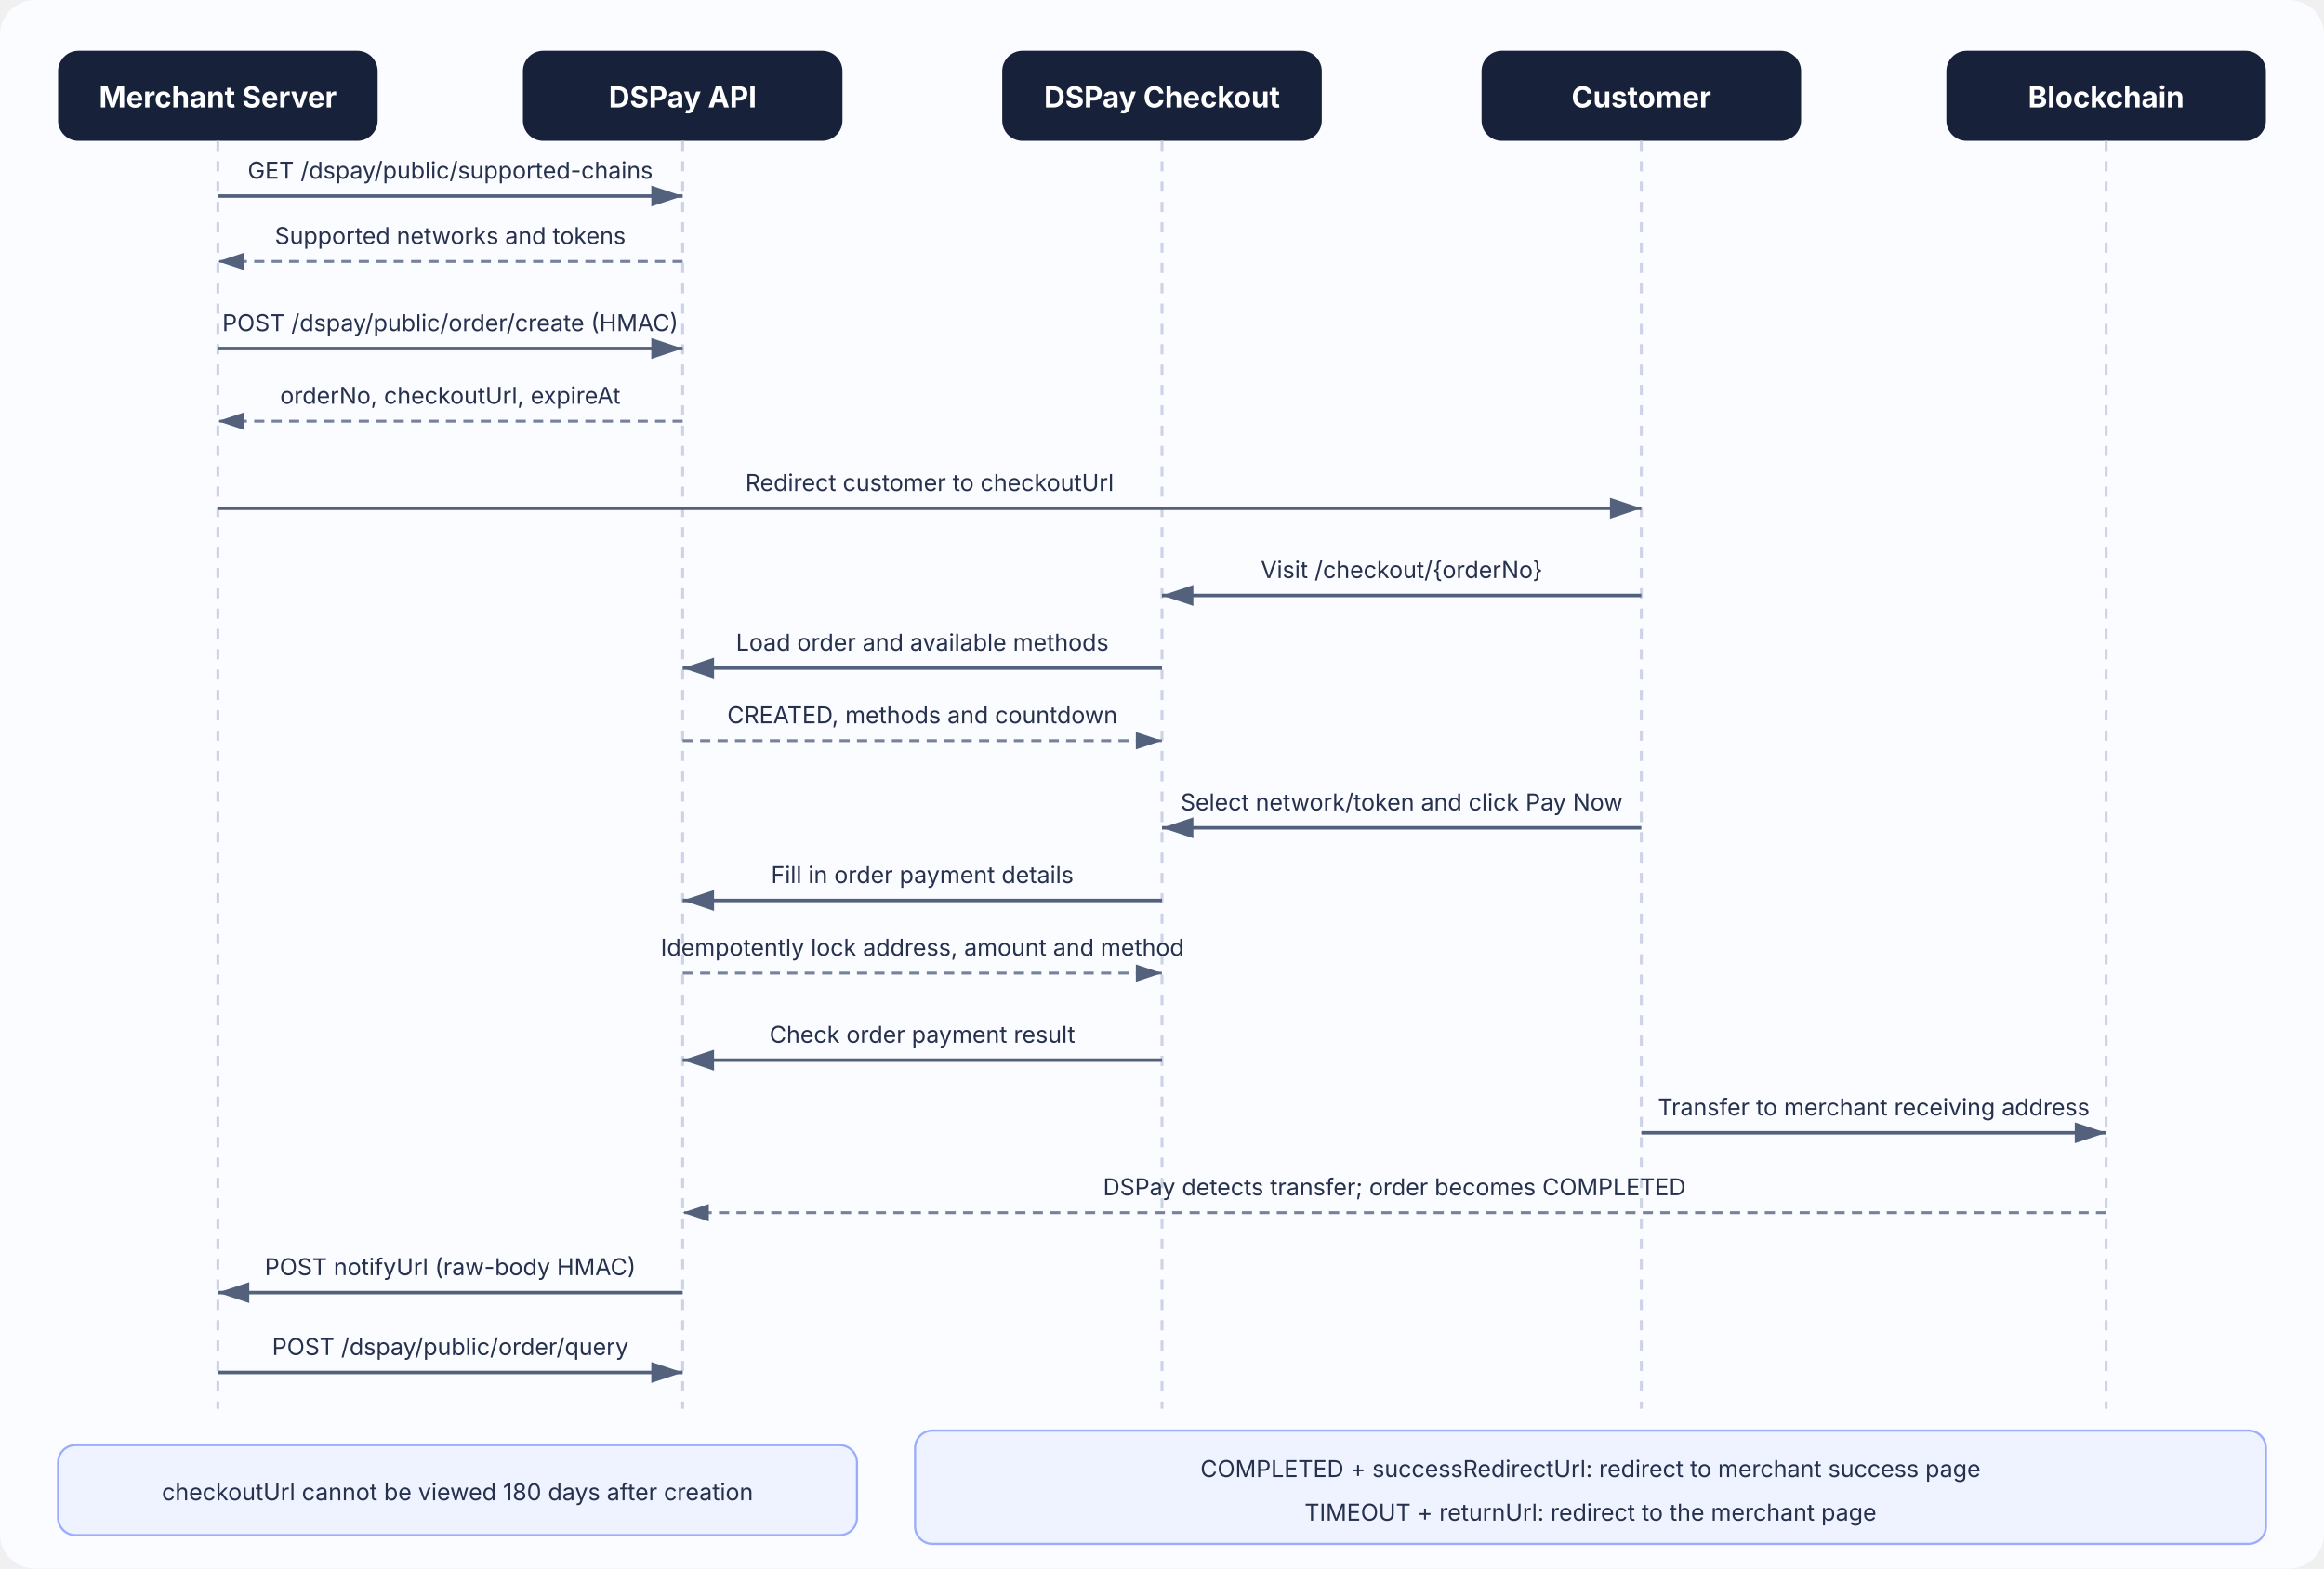
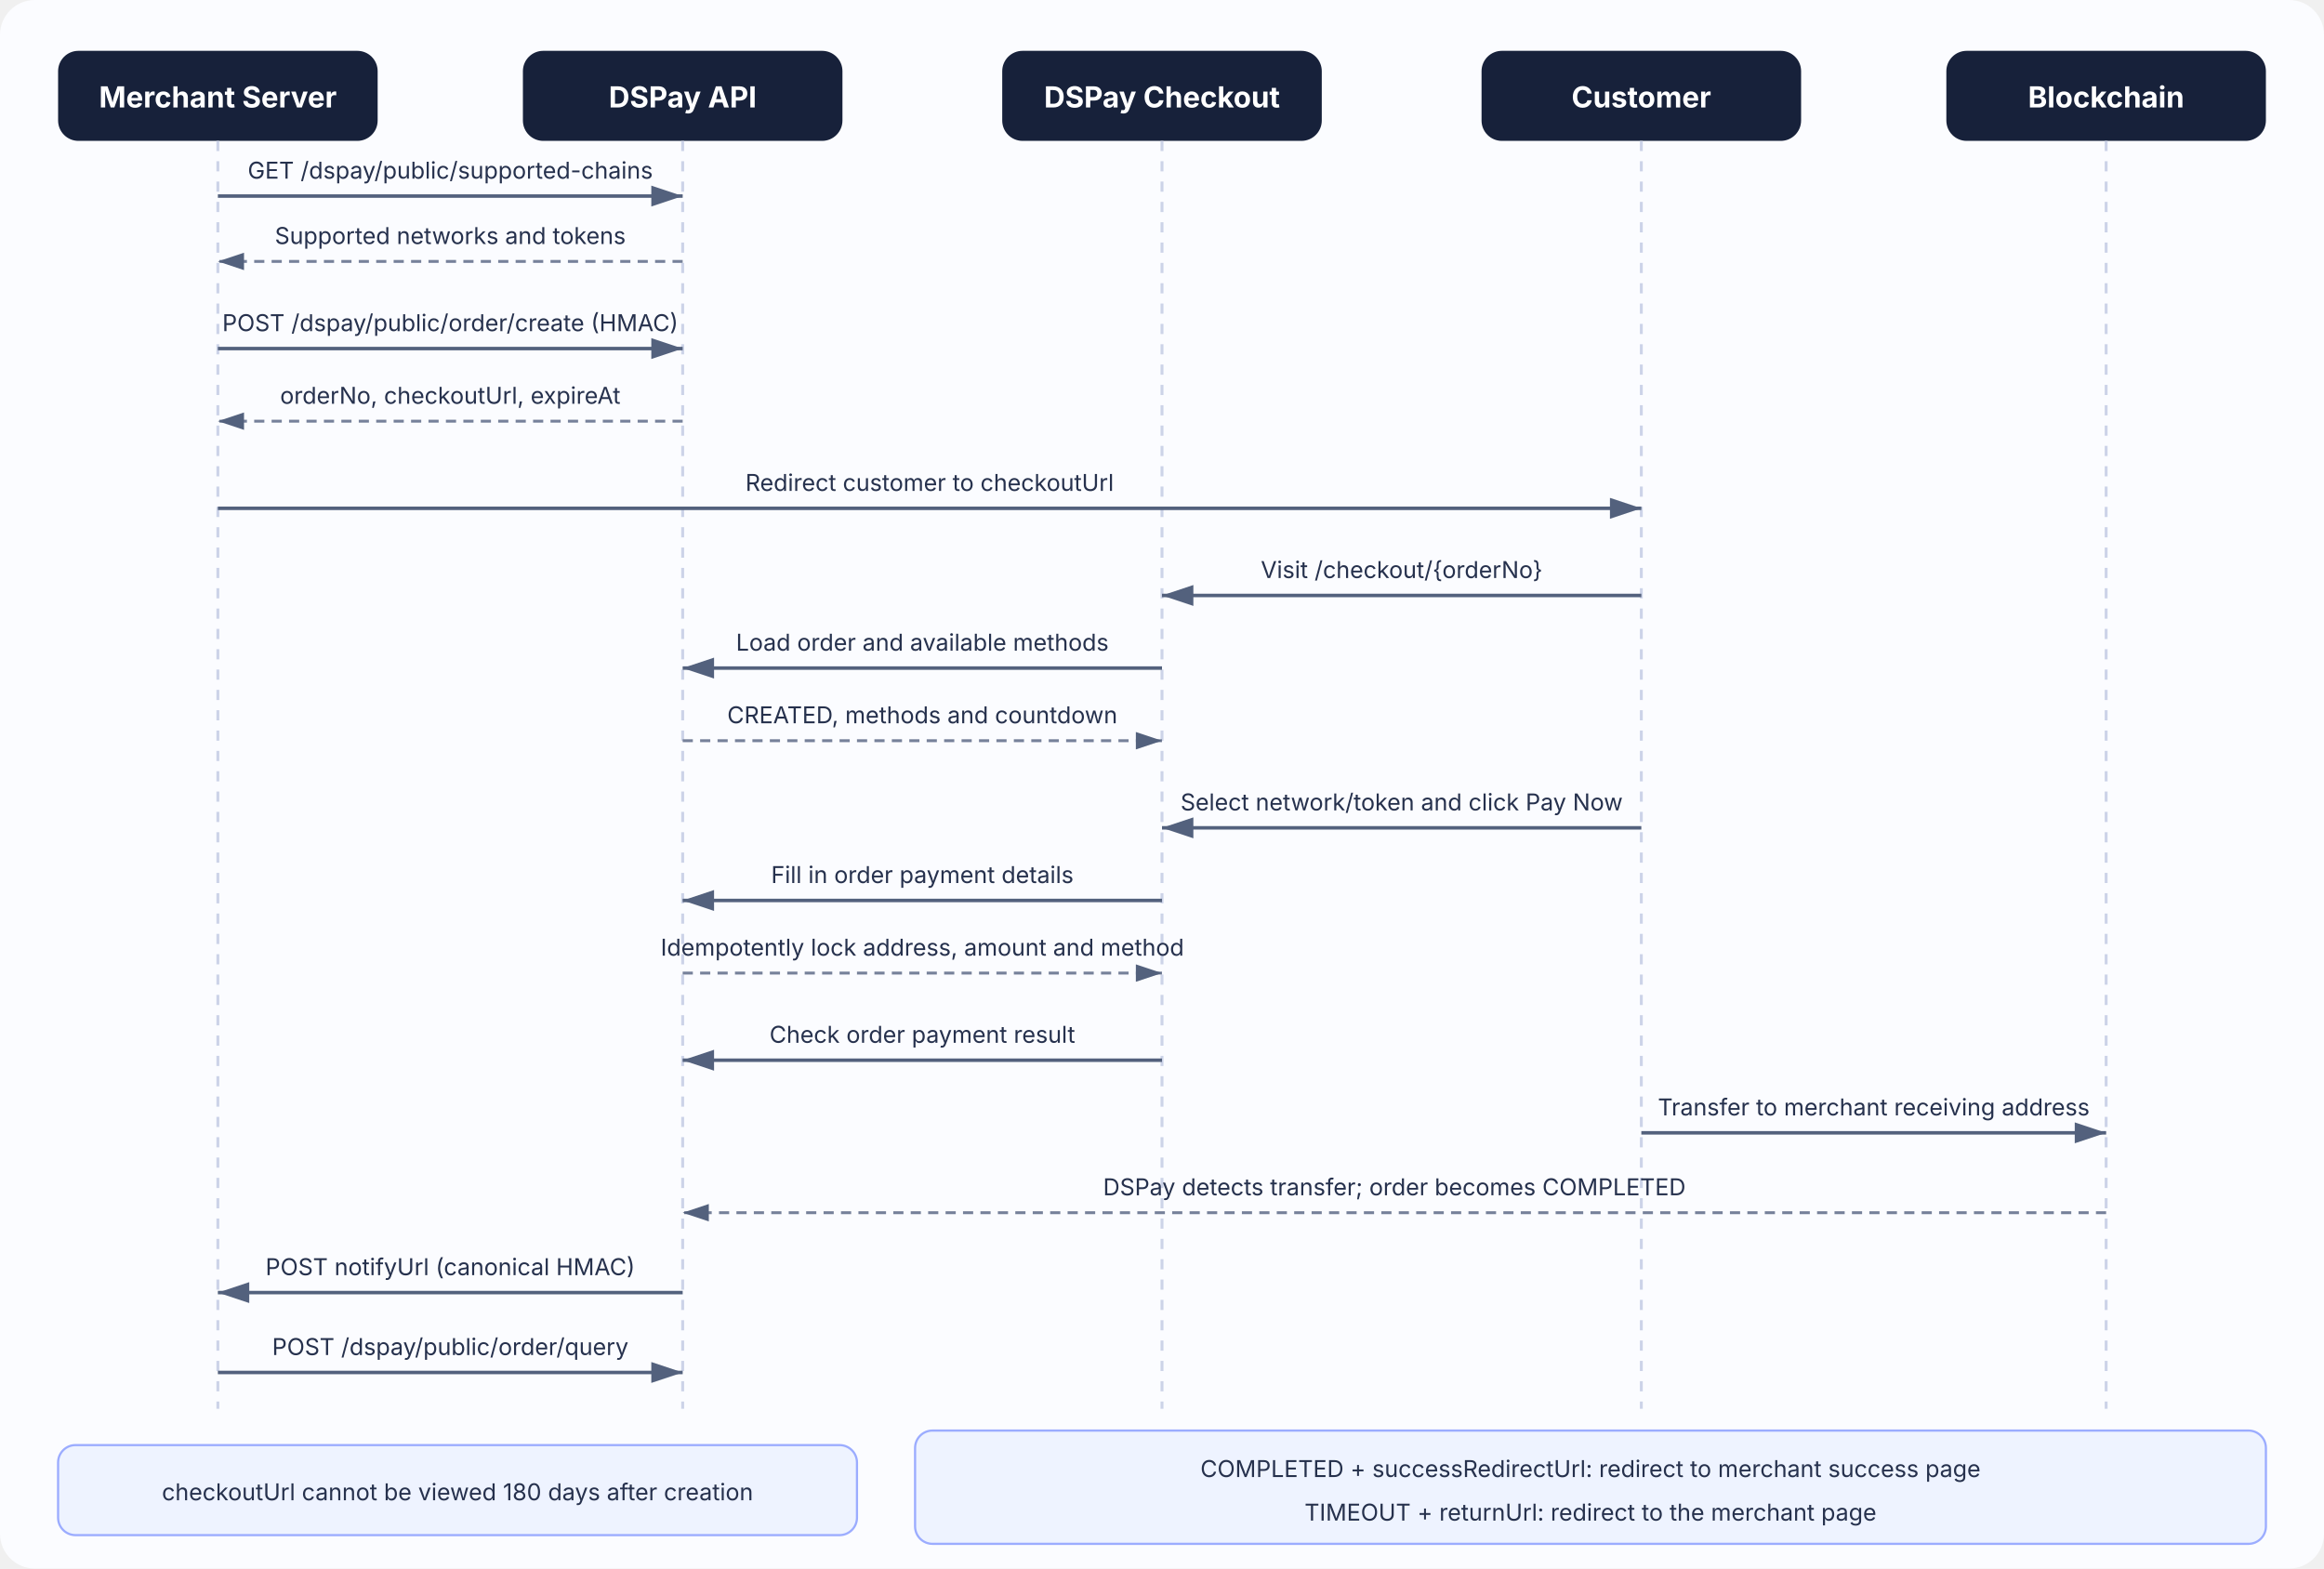
<svg xmlns="http://www.w3.org/2000/svg" width="1600" height="1080" viewBox="0 0 1600 1080">
  <defs>
    <style>.h{fill:#17213a}.ht{font:700 20px -apple-system,BlinkMacSystemFont,"Segoe UI",sans-serif;fill:white;text-anchor:middle}.lane{stroke:#ccd3e8;stroke-width:2;stroke-dasharray:7 7}.msg{stroke:#53617d;stroke-width:2.4;fill:none;marker-end:url(#a)}.ret{stroke:#76819a;stroke-width:2;stroke-dasharray:7 5;fill:none;marker-end:url(#a)}.tx{font:16px -apple-system,BlinkMacSystemFont,"Segoe UI",sans-serif;fill:#26314d;text-anchor:middle}.note{fill:#eef3ff;stroke:#9bacff;stroke-width:1.5}</style>
    <marker id="a" markerWidth="10" markerHeight="10" refX="9" refY="3" orient="auto">
      <path d="M0 0L0 6L9 3z" fill="#53617d" />
    </marker>
  </defs>
  <rect width="1600" height="1080" rx="24" fill="#fbfcff" />
  <g>
    <rect class="h" x="40" y="35" width="220" height="62" rx="14" />
    <text class="ht" x="150" y="74">Merchant Server</text>
    <rect class="h" x="360" y="35" width="220" height="62" rx="14" />
    <text class="ht" x="470" y="74">DSPay API</text>
    <rect class="h" x="690" y="35" width="220" height="62" rx="14" />
    <text class="ht" x="800" y="74">DSPay Checkout</text>
    <rect class="h" x="1020" y="35" width="220" height="62" rx="14" />
    <text class="ht" x="1130" y="74">Customer</text>
    <rect class="h" x="1340" y="35" width="220" height="62" rx="14" />
    <text class="ht" x="1450" y="74">Blockchain</text>
  </g>
  <g>
    <path class="lane" d="M150 97V970" />
    <path class="lane" d="M470 97V970" />
    <path class="lane" d="M800 97V970" />
    <path class="lane" d="M1130 97V970" />
    <path class="lane" d="M1450 97V970" />
  </g>
  <path class="msg" d="M150 135H470" />
  <text class="tx" x="310" y="123">GET /dspay/public/supported-chains</text>
  <path class="ret" d="M470 180H150" />
  <text class="tx" x="310" y="168">Supported networks and tokens</text>
  <path class="msg" d="M150 240H470" />
  <text class="tx" x="310" y="228">POST /dspay/public/order/create (HMAC)</text>
  <path class="ret" d="M470 290H150" />
  <text class="tx" x="310" y="278">orderNo, checkoutUrl, expireAt</text>
  <path class="msg" d="M150 350H1130" />
  <text class="tx" x="640" y="338">Redirect customer to checkoutUrl</text>
  <path class="msg" d="M1130 410H800" />
  <text class="tx" x="965" y="398">Visit /checkout/{orderNo}</text>
  <path class="msg" d="M800 460H470" />
  <text class="tx" x="635" y="448">Load order and available methods</text>
  <path class="ret" d="M470 510H800" />
  <text class="tx" x="635" y="498">CREATED, methods and countdown</text>
  <path class="msg" d="M1130 570H800" />
  <text class="tx" x="965" y="558">Select network/token and click Pay Now</text>
  <path class="msg" d="M800 620H470" />
  <text class="tx" x="635" y="608">Fill in order payment details</text>
  <path class="ret" d="M470 670H800" />
  <text class="tx" x="635" y="658">Idempotently lock address, amount and method</text>
  <path class="msg" d="M800 730H470" />
  <text class="tx" x="635" y="718">Check order payment result</text>
  <path class="msg" d="M1130 780H1450" />
  <text class="tx" x="1290" y="768">Transfer to merchant receiving address</text>
  <path class="ret" d="M1450 835H470" />
  <text class="tx" x="960" y="823">DSPay detects transfer; order becomes COMPLETED</text>
  <path class="msg" d="M470 890H150" />
-   <text class="tx" x="310" y="878">POST notifyUrl (raw-body HMAC)</text>
+   <text class="tx" x="310" y="878">POST notifyUrl (canonical HMAC)</text>
  <path class="msg" d="M150 945H470" />
  <text class="tx" x="310" y="933">POST /dspay/public/order/query</text>
  <rect class="note" x="40" y="995" width="550" height="62" rx="12" />
  <text class="tx" x="315" y="1033">checkoutUrl cannot be viewed 180 days after creation</text>
  <rect class="note" x="630" y="985" width="930" height="78" rx="12" />
  <text class="tx" x="1095" y="1017">COMPLETED + successRedirectUrl: redirect to merchant success page</text>
  <text class="tx" x="1095" y="1047">TIMEOUT + returnUrl: redirect to the merchant page</text>
</svg>
